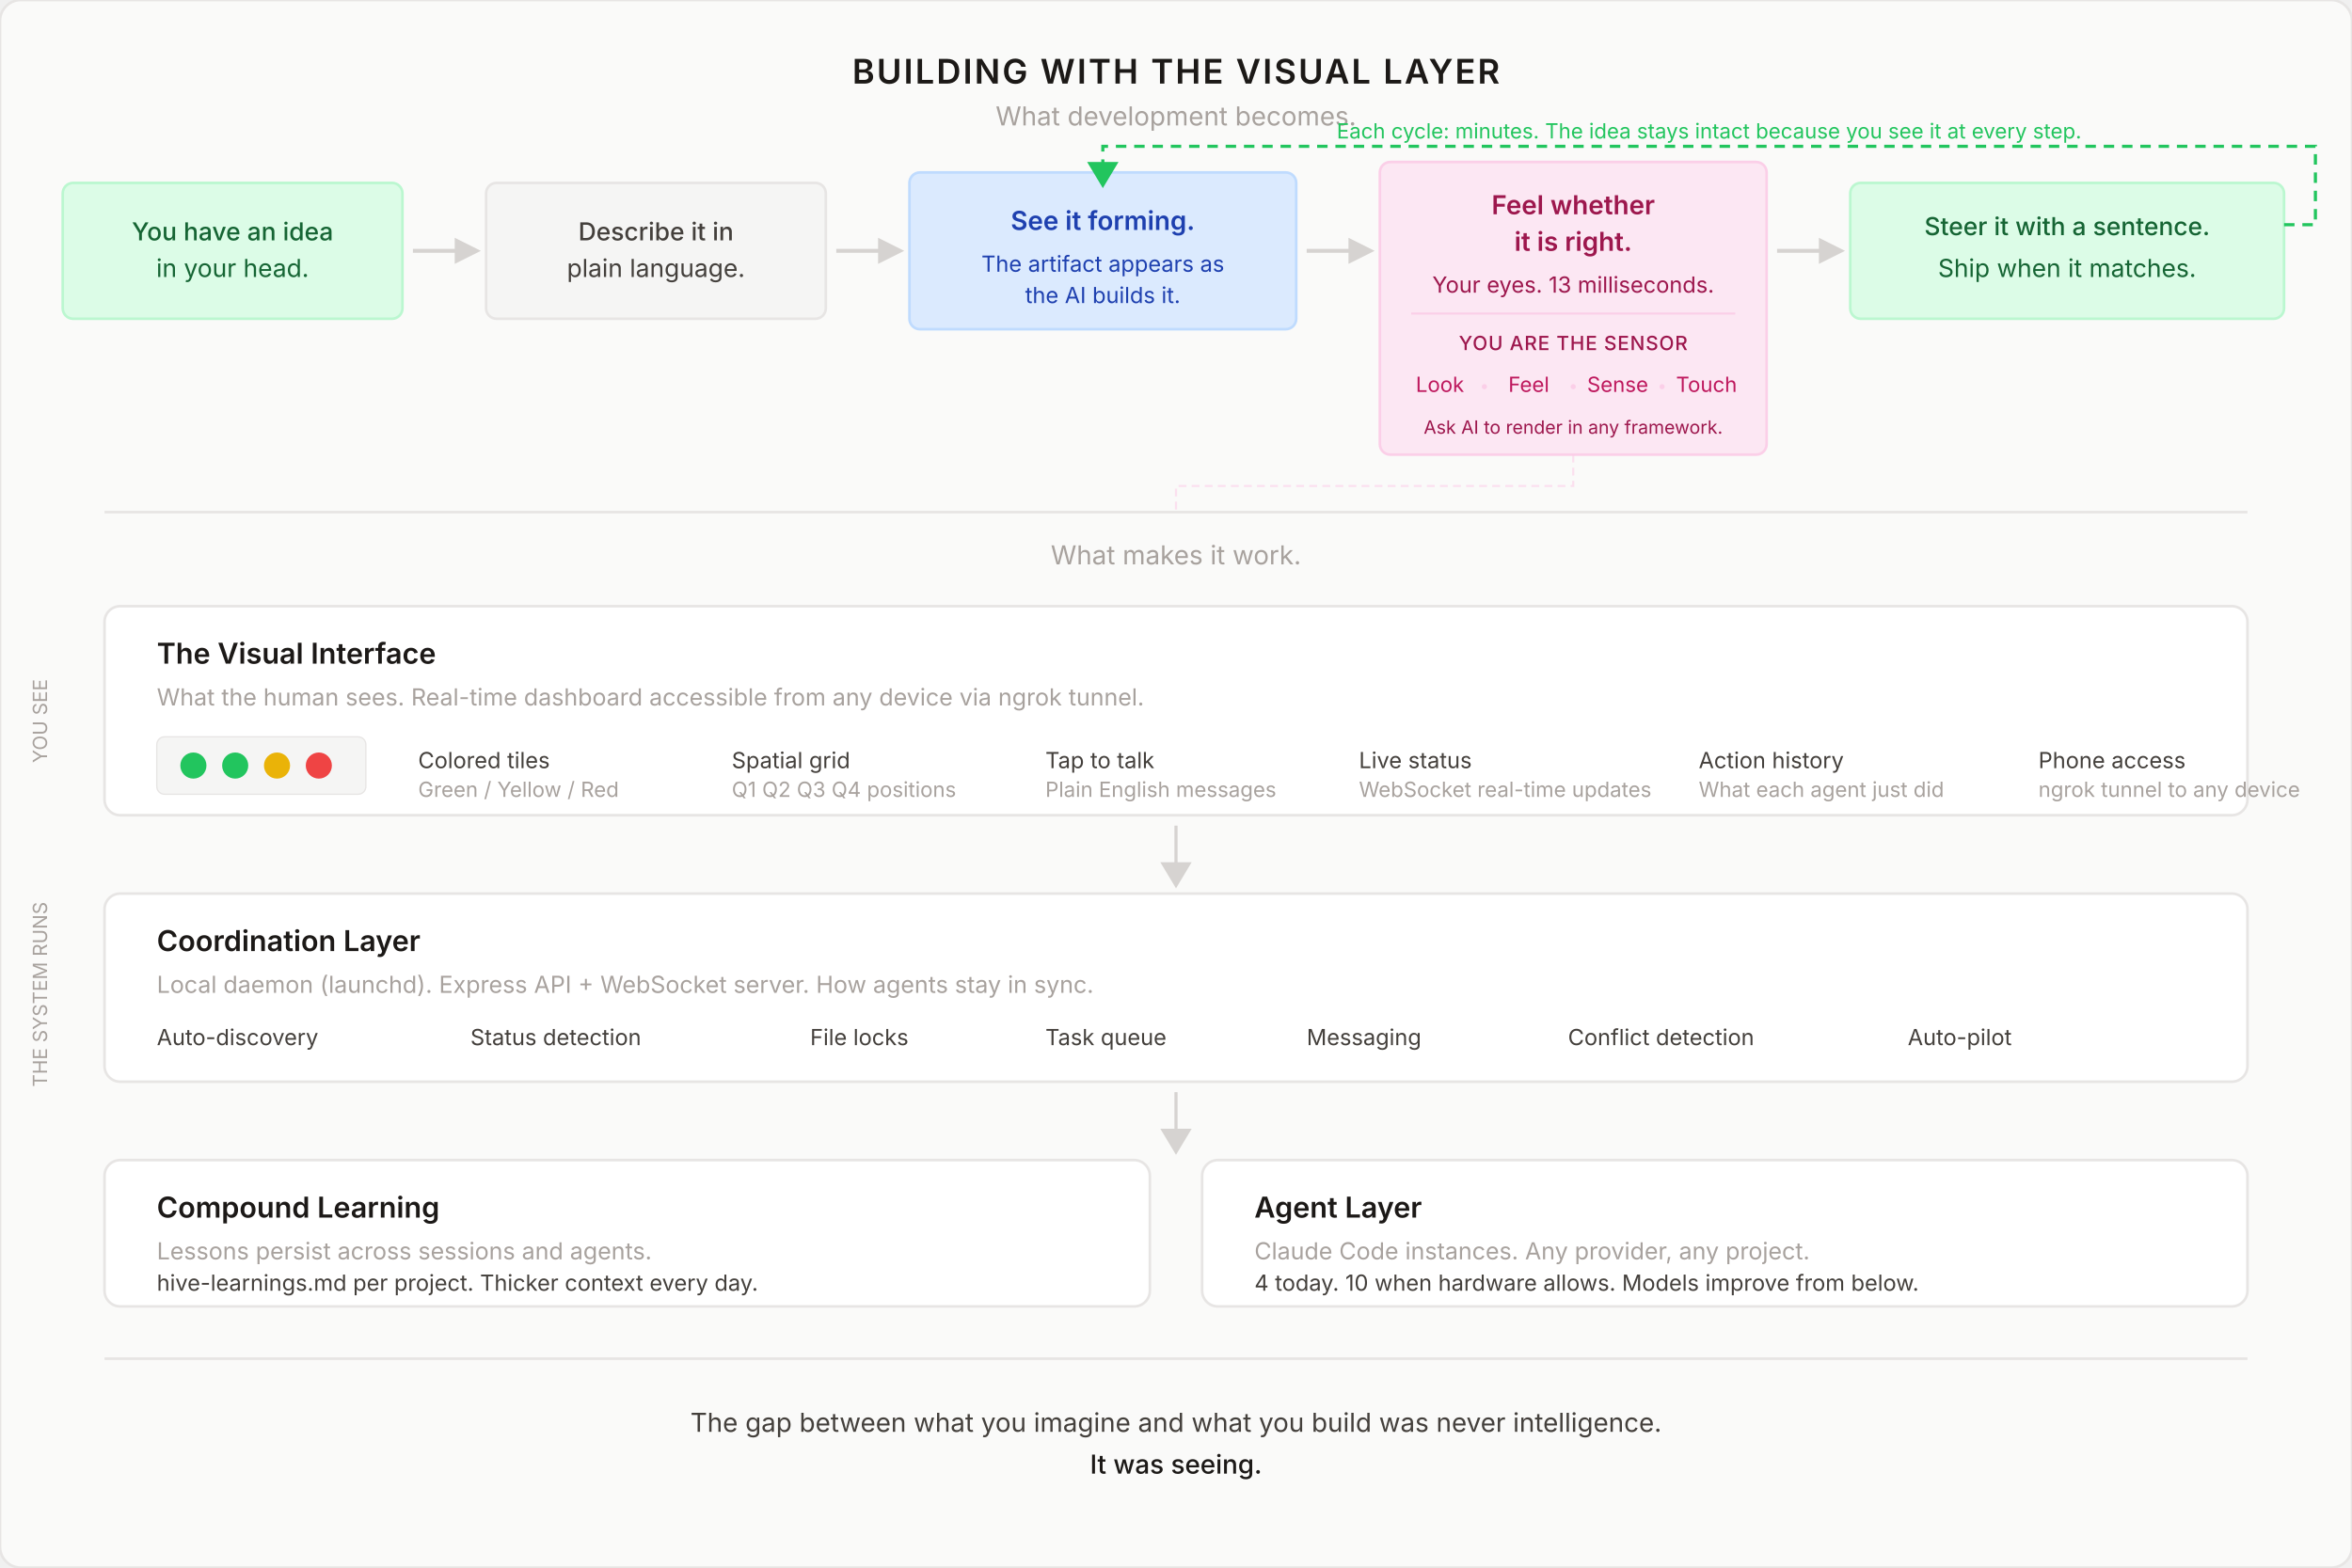
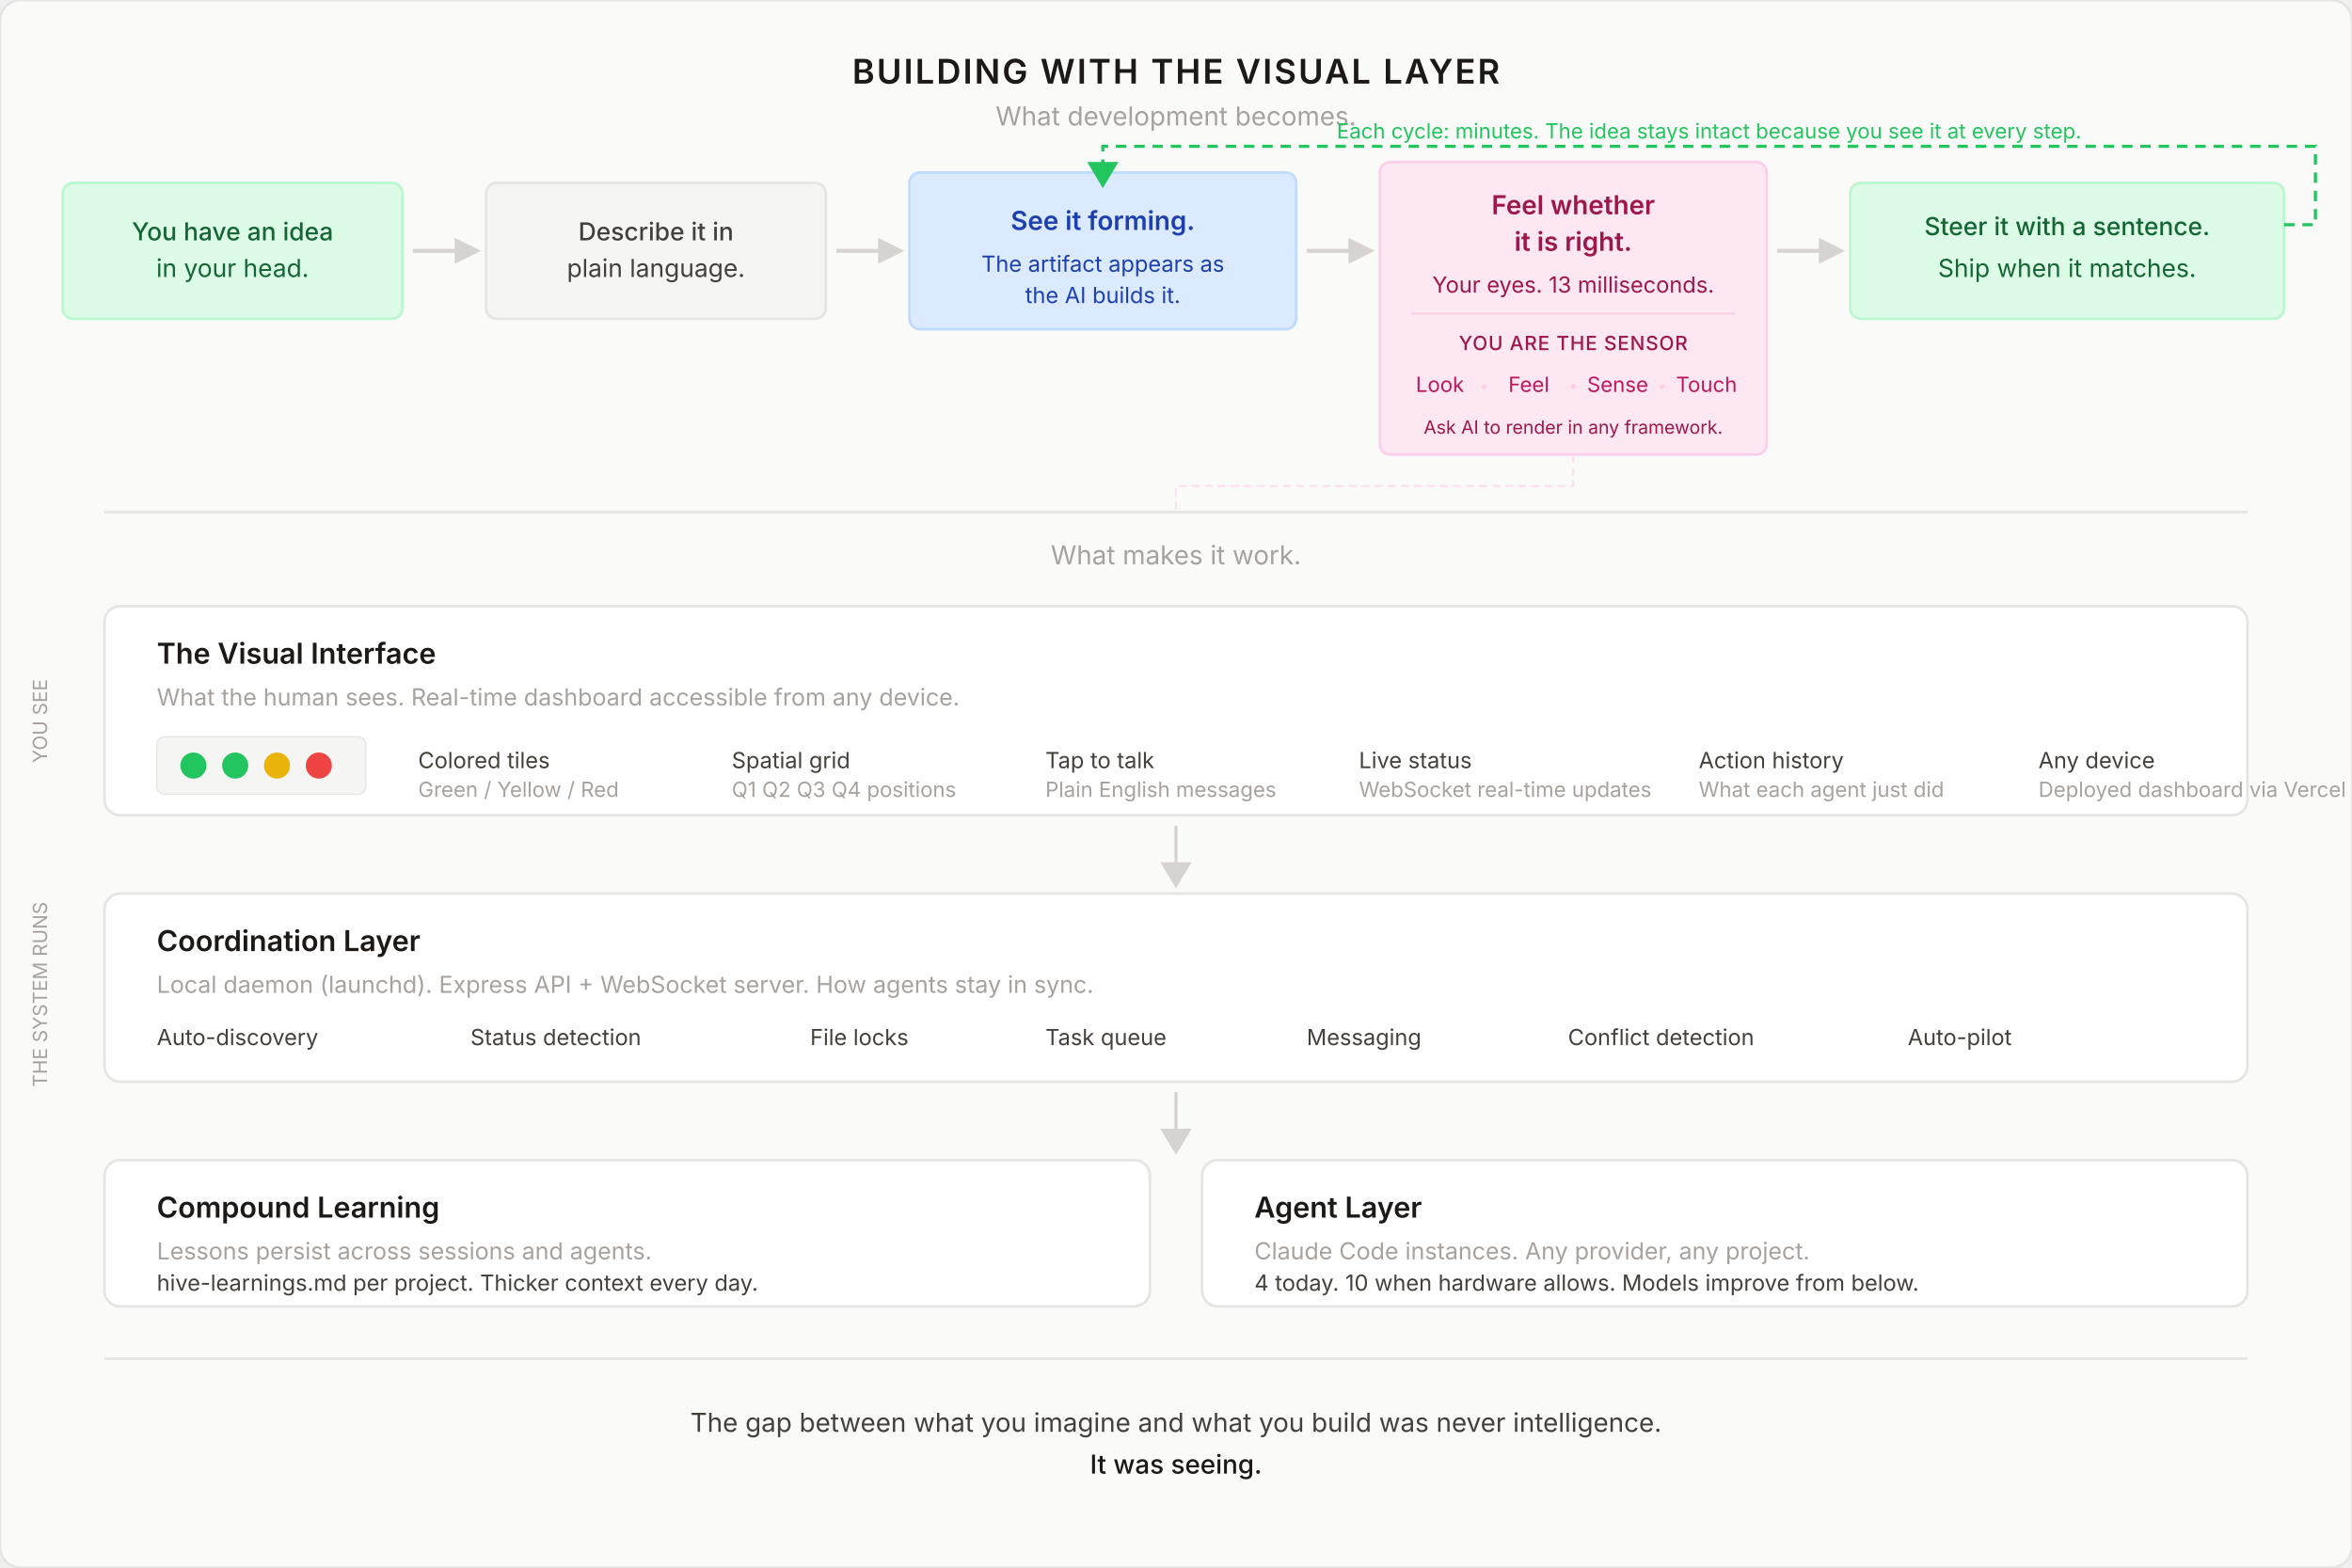
<svg xmlns="http://www.w3.org/2000/svg" viewBox="0 0 900 600" fill="none">
  <style>
    text { font-family: -apple-system, BlinkMacSystemFont, 'Segoe UI', sans-serif; }
  </style>
  <rect width="900" height="600" rx="8" fill="#fafaf9" stroke="#e7e5e4" stroke-width="1" />
  <text x="450" y="32" text-anchor="middle" font-size="13" font-weight="600" fill="#1c1917" letter-spacing="0.06em">BUILDING WITH THE VISUAL LAYER</text>
  <text x="450" y="48" text-anchor="middle" font-size="10" fill="#a8a29e">What development becomes.</text>
  <rect x="24" y="70" width="130" height="52" rx="4" fill="#dcfce7" stroke="#bbf7d0" stroke-width="1" />
  <text x="89" y="92" text-anchor="middle" font-size="9.5" font-weight="500" fill="#166534">You have an idea</text>
  <text x="89" y="106" text-anchor="middle" font-size="9.5" fill="#166534">in your head.</text>
  <line x1="158" y1="96" x2="176" y2="96" stroke="#d6d3d1" stroke-width="1.5" />
  <polygon points="174,91 184,96 174,101" fill="#d6d3d1" />
  <rect x="186" y="70" width="130" height="52" rx="4" fill="#f5f5f4" stroke="#e7e5e4" stroke-width="1" />
  <text x="251" y="92" text-anchor="middle" font-size="9.5" font-weight="500" fill="#44403c">Describe it in</text>
  <text x="251" y="106" text-anchor="middle" font-size="9.5" fill="#44403c">plain language.</text>
  <line x1="320" y1="96" x2="338" y2="96" stroke="#d6d3d1" stroke-width="1.5" />
  <polygon points="336,91 346,96 336,101" fill="#d6d3d1" />
  <rect x="348" y="66" width="148" height="60" rx="4" fill="#dbeafe" stroke="#bfdbfe" stroke-width="1" />
  <text x="422" y="88" text-anchor="middle" font-size="10" font-weight="600" fill="#1e40af">See it forming.</text>
  <text x="422" y="104" text-anchor="middle" font-size="8.5" fill="#1e40af">The artifact appears as</text>
  <text x="422" y="116" text-anchor="middle" font-size="8.5" fill="#1e40af">the AI builds it.</text>
  <line x1="500" y1="96" x2="518" y2="96" stroke="#d6d3d1" stroke-width="1.5" />
  <polygon points="516,91 526,96 516,101" fill="#d6d3d1" />
  <rect x="528" y="62" width="148" height="112" rx="4" fill="#fce7f3" stroke="#fbcfe8" stroke-width="1" />
  <text x="602" y="82" text-anchor="middle" font-size="10" font-weight="600" fill="#9d174d">Feel whether</text>
  <text x="602" y="96" text-anchor="middle" font-size="10" font-weight="600" fill="#9d174d">it is right.</text>
  <text x="602" y="112" text-anchor="middle" font-size="8.5" fill="#9d174d">Your eyes. 13 milliseconds.</text>
  <line x1="540" y1="120" x2="664" y2="120" stroke="#fbcfe8" stroke-width="0.8" />
  <text x="602" y="134" text-anchor="middle" font-size="7.5" font-weight="500" fill="#9d174d" letter-spacing="0.04em">YOU ARE THE SENSOR</text>
  <text x="551" y="150" text-anchor="middle" font-size="8" fill="#be185d">Look</text>
  <text x="585" y="150" text-anchor="middle" font-size="8" fill="#be185d">Feel</text>
  <text x="619" y="150" text-anchor="middle" font-size="8" fill="#be185d">Sense</text>
  <text x="653" y="150" text-anchor="middle" font-size="8" fill="#be185d">Touch</text>
  <circle cx="568" cy="148" r="1" fill="#fbcfe8" />
  <circle cx="602" cy="148" r="1" fill="#fbcfe8" />
  <circle cx="636" cy="148" r="1" fill="#fbcfe8" />
  <text x="602" y="166" text-anchor="middle" font-size="7" fill="#9d174d">Ask AI to render in any framework.</text>
  <line x1="680" y1="96" x2="698" y2="96" stroke="#d6d3d1" stroke-width="1.5" />
  <polygon points="696,91 706,96 696,101" fill="#d6d3d1" />
  <rect x="708" y="70" width="166" height="52" rx="4" fill="#dcfce7" stroke="#bbf7d0" stroke-width="1" />
  <text x="791" y="90" text-anchor="middle" font-size="9.5" font-weight="500" fill="#166534">Steer it with a sentence.</text>
  <text x="791" y="106" text-anchor="middle" font-size="9.5" fill="#166534">Ship when it matches.</text>
  <path d="M 874 86 L 886 86 L 886 56 L 422 56 L 422 64" stroke="#22c55e" stroke-width="1.2" fill="none" stroke-dasharray="4,3" />
  <polygon points="416,62 422,72 428,62" fill="#22c55e" />
  <text x="654" y="53" text-anchor="middle" font-size="8" fill="#22c55e">Each cycle: minutes. The idea stays intact because you see it at every step.</text>
  <line x1="40" y1="196" x2="860" y2="196" stroke="#e7e5e4" stroke-width="1" />
  <text x="450" y="216" text-anchor="middle" font-size="10" fill="#a8a29e">What makes it work.</text>
  <rect x="40" y="232" width="820" height="80" rx="6" fill="white" stroke="#e7e5e4" stroke-width="1" />
  <text x="60" y="254" font-size="11" font-weight="600" fill="#1c1917">The Visual Interface</text>
-   <text x="60" y="270" font-size="9" fill="#a8a29e">What the human sees. Real-time dashboard accessible from any device via ngrok tunnel.</text>
+   <text x="60" y="270" font-size="9" fill="#a8a29e">What the human sees. Real-time dashboard accessible from any device.</text>
  <rect x="60" y="282" width="80" height="22" rx="3" fill="#f5f5f4" stroke="#e7e5e4" stroke-width="0.5" />
  <circle cx="74" cy="293" r="5" fill="#22c55e" />
  <circle cx="90" cy="293" r="5" fill="#22c55e" />
  <circle cx="106" cy="293" r="5" fill="#eab308" />
  <circle cx="122" cy="293" r="5" fill="#ef4444" />
  <text x="160" y="294" font-size="8.5" fill="#44403c">Colored tiles</text>
  <text x="160" y="305" font-size="8" fill="#a8a29e">Green / Yellow / Red</text>
  <text x="280" y="294" font-size="8.5" fill="#44403c">Spatial grid</text>
  <text x="280" y="305" font-size="8" fill="#a8a29e">Q1 Q2 Q3 Q4 positions</text>
  <text x="400" y="294" font-size="8.5" fill="#44403c">Tap to talk</text>
  <text x="400" y="305" font-size="8" fill="#a8a29e">Plain English messages</text>
  <text x="520" y="294" font-size="8.5" fill="#44403c">Live status</text>
  <text x="520" y="305" font-size="8" fill="#a8a29e">WebSocket real-time updates</text>
  <text x="650" y="294" font-size="8.5" fill="#44403c">Action history</text>
  <text x="650" y="305" font-size="8" fill="#a8a29e">What each agent just did</text>
-   <text x="780" y="294" font-size="8.5" fill="#44403c">Phone access</text>
-   <text x="780" y="305" font-size="8" fill="#a8a29e">ngrok tunnel to any device</text>
+   <text x="780" y="294" font-size="8.5" fill="#44403c">Any device</text>
+   <text x="780" y="305" font-size="8" fill="#a8a29e">Deployed dashboard via Vercel</text>
  <line x1="450" y1="316" x2="450" y2="334" stroke="#d6d3d1" stroke-width="1.2" />
  <polygon points="444,330 450,340 456,330" fill="#d6d3d1" />
  <rect x="40" y="342" width="820" height="72" rx="6" fill="white" stroke="#e7e5e4" stroke-width="1" />
  <text x="60" y="364" font-size="11" font-weight="600" fill="#1c1917">Coordination Layer</text>
  <text x="60" y="380" font-size="9" fill="#a8a29e">Local daemon (launchd). Express API + WebSocket server. How agents stay in sync.</text>
  <text x="60" y="400" font-size="8.5" fill="#44403c">Auto-discovery</text>
  <text x="180" y="400" font-size="8.5" fill="#44403c">Status detection</text>
  <text x="310" y="400" font-size="8.5" fill="#44403c">File locks</text>
  <text x="400" y="400" font-size="8.5" fill="#44403c">Task queue</text>
  <text x="500" y="400" font-size="8.5" fill="#44403c">Messaging</text>
  <text x="600" y="400" font-size="8.5" fill="#44403c">Conflict detection</text>
  <text x="730" y="400" font-size="8.5" fill="#44403c">Auto-pilot</text>
  <line x1="450" y1="418" x2="450" y2="436" stroke="#d6d3d1" stroke-width="1.2" />
  <polygon points="444,432 450,442 456,432" fill="#d6d3d1" />
  <rect x="40" y="444" width="400" height="56" rx="6" fill="white" stroke="#e7e5e4" stroke-width="1" />
  <text x="60" y="466" font-size="11" font-weight="600" fill="#1c1917">Compound Learning</text>
  <text x="60" y="482" font-size="9" fill="#a8a29e">Lessons persist across sessions and agents.</text>
  <text x="60" y="494" font-size="8.5" fill="#44403c">hive-learnings.md per project. Thicker context every day.</text>
  <rect x="460" y="444" width="400" height="56" rx="6" fill="white" stroke="#e7e5e4" stroke-width="1" />
  <text x="480" y="466" font-size="11" font-weight="600" fill="#1c1917">Agent Layer</text>
  <text x="480" y="482" font-size="9" fill="#a8a29e">Claude Code instances. Any provider, any project.</text>
  <text x="480" y="494" font-size="8.5" fill="#44403c">4 today. 10 when hardware allows. Models improve from below.</text>
  <text x="18" y="292" font-size="7.5" fill="#a8a29e" transform="rotate(-90, 18, 292)">YOU SEE</text>
  <text x="18" y="416" font-size="7.5" fill="#a8a29e" transform="rotate(-90, 18, 416)">THE SYSTEM RUNS</text>
  <line x1="40" y1="520" x2="860" y2="520" stroke="#e7e5e4" stroke-width="1" />
  <text x="450" y="548" text-anchor="middle" font-size="10" fill="#44403c">The gap between what you imagine and what you build was never intelligence.</text>
  <text x="450" y="564" text-anchor="middle" font-size="10" font-weight="500" fill="#1c1917">It was seeing.</text>
  <path d="M 602 174 L 602 186 L 450 186 L 450 196" stroke="#fbcfe8" stroke-width="0.8" fill="none" stroke-dasharray="3,2" opacity="0.6" />
</svg>
